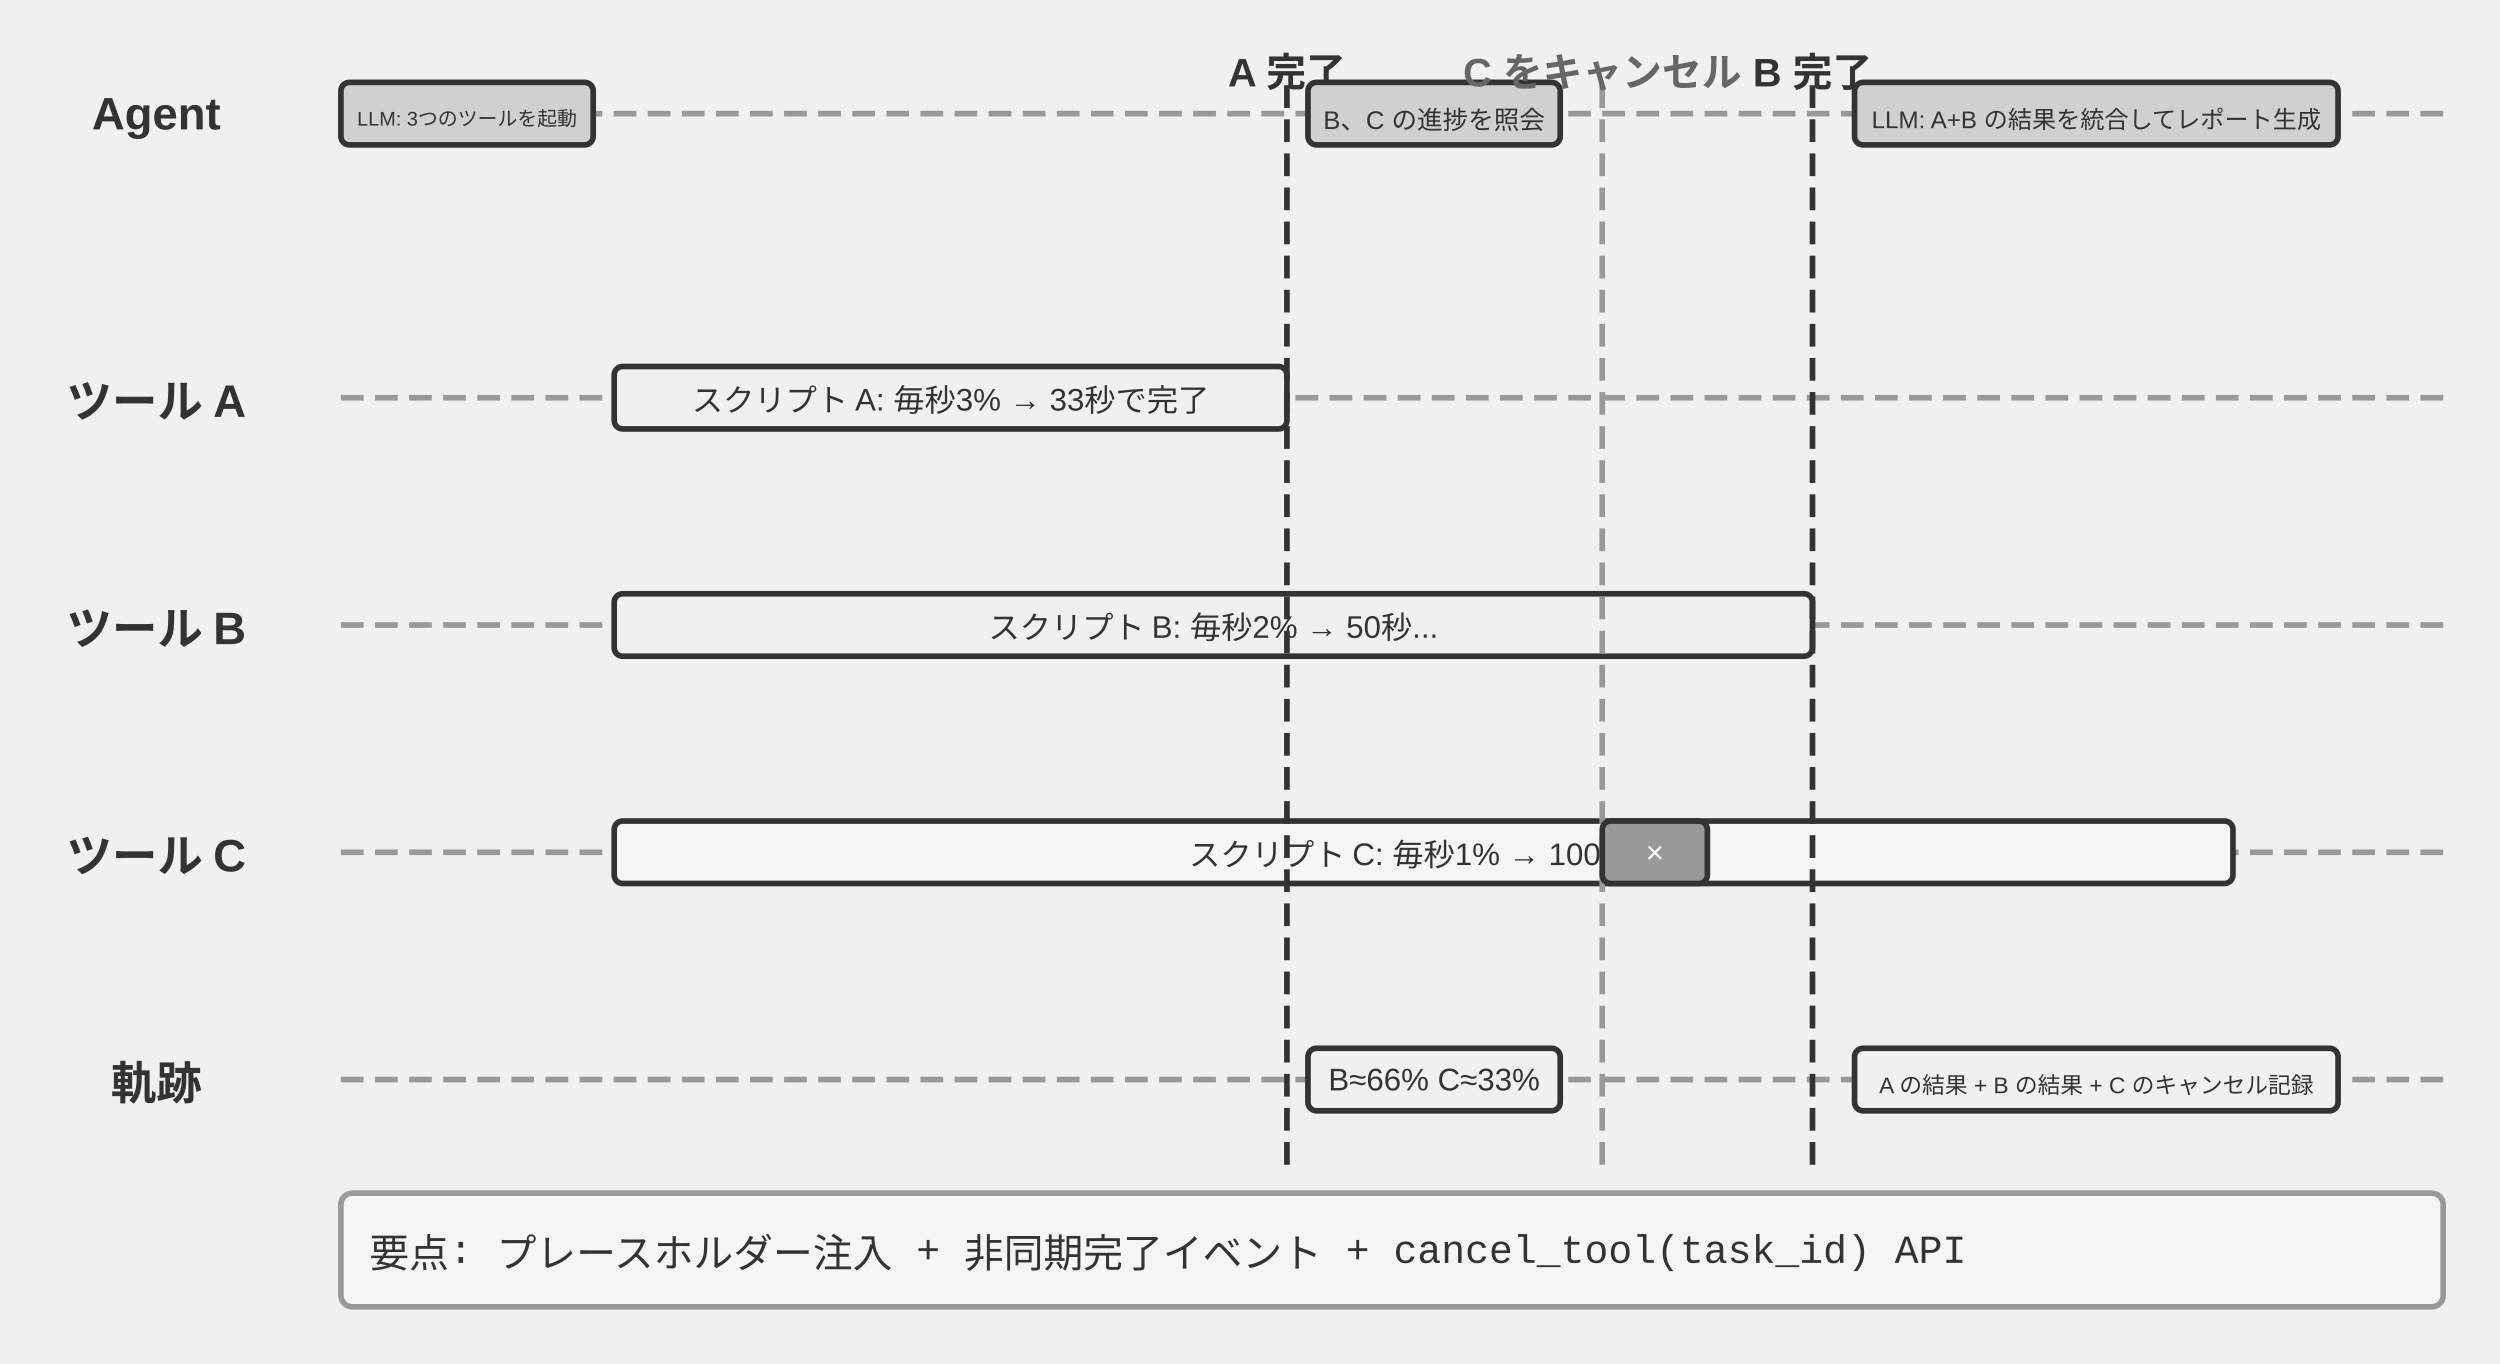
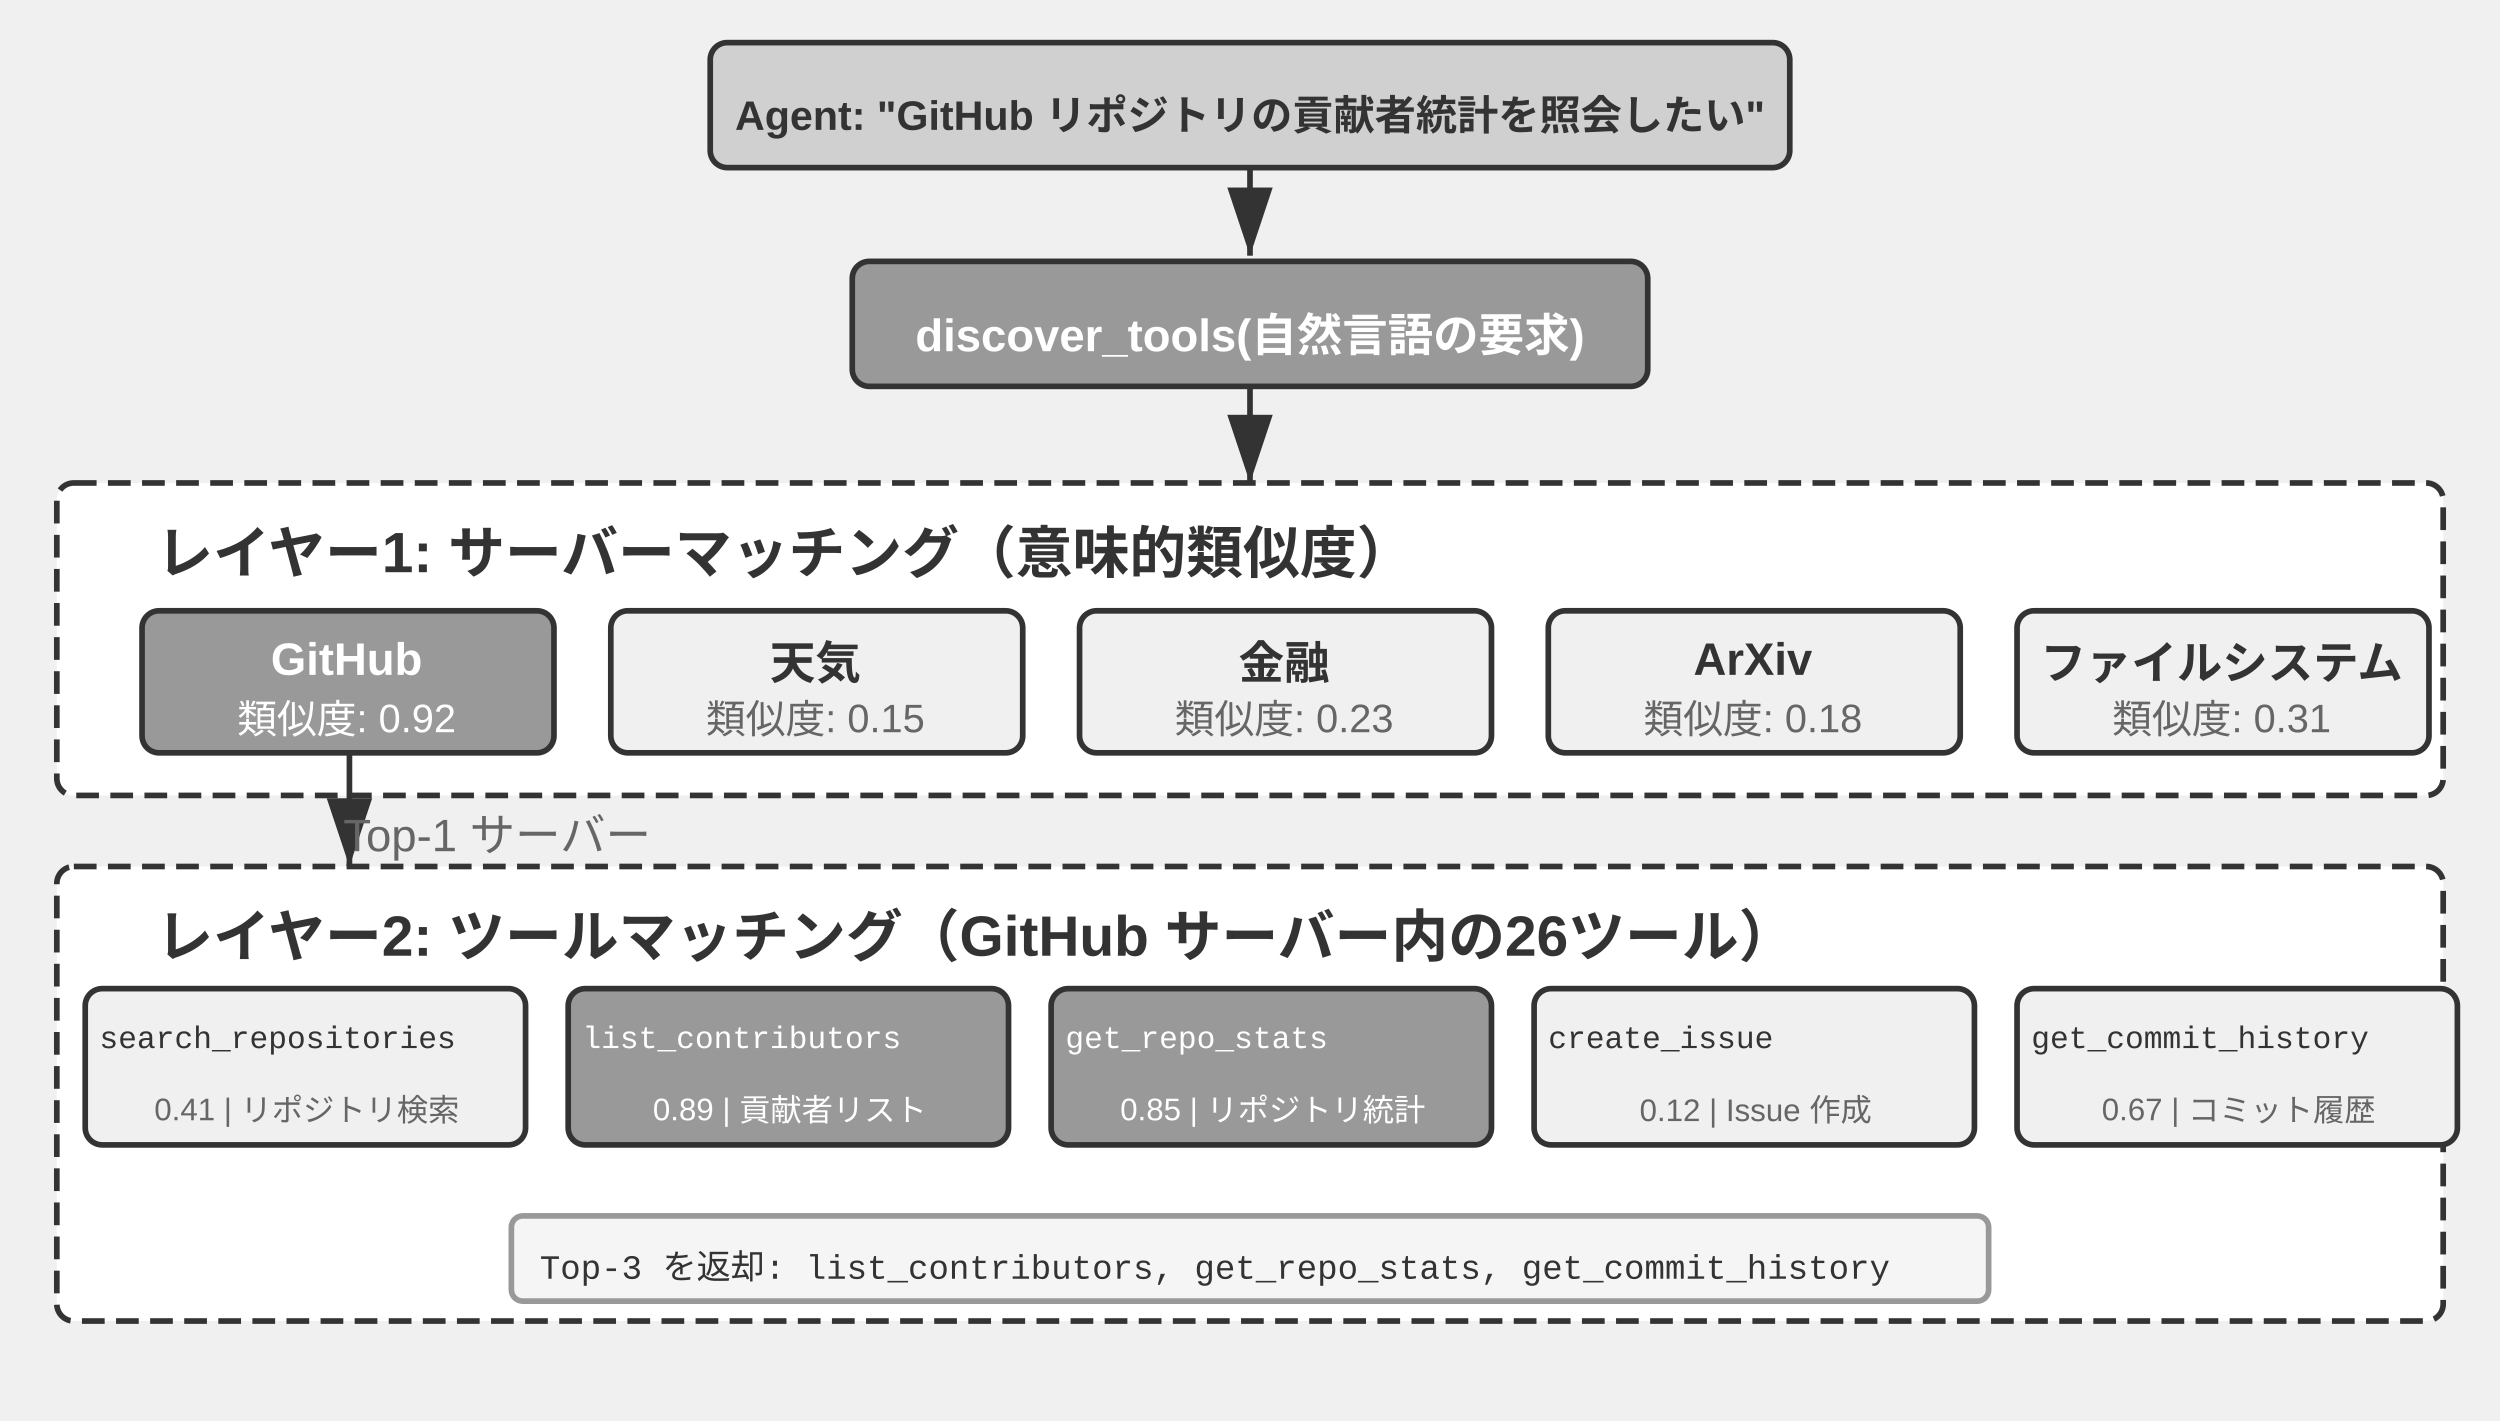
- <svg xmlns="http://www.w3.org/2000/svg" viewBox="0 40 880 480" width="880" height="480" style="background:#ffffff">
+ <svg xmlns="http://www.w3.org/2000/svg" viewBox="0 40 880 500" width="880" height="500" style="background:#ffffff">
  <defs>
    <marker id="ah" markerWidth="12" markerHeight="8" refX="12" refY="4" orient="auto">
      <polygon points="0 0, 12 4, 0 8" fill="#333333" />
    </marker>
    <marker id="ah-light" markerWidth="12" markerHeight="8" refX="12" refY="4" orient="auto">
      <polygon points="0 0, 12 4, 0 8" fill="#999999" />
    </marker>
  </defs>
-   <text x="55" y="80" font-family="Arial, 'Helvetica Neue', Helvetica, 'PingFang SC', 'Microsoft YaHei', sans-serif" font-size="16" fill="#333333" text-anchor="middle" dominant-baseline="central" font-weight="bold">Agent</text>
-   <line x1="120" y1="80" x2="860" y2="80" stroke="#999999" stroke-width="2" stroke-dasharray="8,4" />
-   <text x="55" y="180" font-family="Arial, 'Helvetica Neue', Helvetica, 'PingFang SC', 'Microsoft YaHei', sans-serif" font-size="16" fill="#333333" text-anchor="middle" dominant-baseline="central" font-weight="bold">ツール A</text>
-   <line x1="120" y1="180" x2="860" y2="180" stroke="#999999" stroke-width="2" stroke-dasharray="8,4" />
-   <text x="55" y="260" font-family="Arial, 'Helvetica Neue', Helvetica, 'PingFang SC', 'Microsoft YaHei', sans-serif" font-size="16" fill="#333333" text-anchor="middle" dominant-baseline="central" font-weight="bold">ツール B</text>
-   <line x1="120" y1="260" x2="860" y2="260" stroke="#999999" stroke-width="2" stroke-dasharray="8,4" />
-   <text x="55" y="340" font-family="Arial, 'Helvetica Neue', Helvetica, 'PingFang SC', 'Microsoft YaHei', sans-serif" font-size="16" fill="#333333" text-anchor="middle" dominant-baseline="central" font-weight="bold">ツール C</text>
-   <line x1="120" y1="340" x2="860" y2="340" stroke="#999999" stroke-width="2" stroke-dasharray="8,4" />
-   <text x="55" y="420" font-family="Arial, 'Helvetica Neue', Helvetica, 'PingFang SC', 'Microsoft YaHei', sans-serif" font-size="16" fill="#333333" text-anchor="middle" dominant-baseline="central" font-weight="bold">軌跡</text>
-   <line x1="120" y1="420" x2="860" y2="420" stroke="#999999" stroke-width="2" stroke-dasharray="8,4" />
-   <rect x="120.0" y="69.0" width="88.8" height="22" rx="3" fill="#d0d0d0" stroke="#333333" stroke-width="2" />
-   <text x="164.4" y="80" font-family="Arial, 'Helvetica Neue', Helvetica, 'PingFang SC', 'Microsoft YaHei', sans-serif" font-size="7" fill="#333333" text-anchor="middle" dominant-baseline="central" font-weight="normal">LLM: 3つのツールを起動</text>
-   <rect x="216.2" y="169.0" width="236.8" height="22" rx="3" fill="#f0f0f0" stroke="#333333" stroke-width="2" />
-   <text x="334.6" y="180" font-family="Arial, 'Helvetica Neue', Helvetica, 'PingFang SC', 'Microsoft YaHei', sans-serif" font-size="11" fill="#333333" text-anchor="middle" dominant-baseline="central" font-weight="normal">スクリプト A: 毎秒3% → 33秒で完了</text>
-   <rect x="216.2" y="249.0" width="421.8" height="22" rx="3" fill="#f0f0f0" stroke="#333333" stroke-width="2" />
-   <text x="427.1" y="260" font-family="Arial, 'Helvetica Neue', Helvetica, 'PingFang SC', 'Microsoft YaHei', sans-serif" font-size="11" fill="#333333" text-anchor="middle" dominant-baseline="central" font-weight="normal">スクリプト B: 毎秒2% → 50秒...</text>
-   <rect x="216.2" y="329.0" width="569.8" height="22" rx="3" fill="#f5f5f5" stroke="#333333" stroke-width="2" />
-   <text x="501.1" y="340" font-family="Arial, 'Helvetica Neue', Helvetica, 'PingFang SC', 'Microsoft YaHei', sans-serif" font-size="11" fill="#333333" text-anchor="middle" dominant-baseline="central" font-weight="normal">スクリプト C: 毎秒1% → 100秒...</text>
-   <line x1="453.0" y1="70" x2="453.0" y2="450" stroke="#333333" stroke-width="2" stroke-dasharray="8,4" />
-   <text x="453.0" y="62" font-family="Arial, 'Helvetica Neue', Helvetica, 'PingFang SC', 'Microsoft YaHei', sans-serif" font-size="14" fill="#333333" text-anchor="middle" dominant-baseline="central" font-weight="bold">A 完了</text>
-   <rect x="460.4" y="69.0" width="88.8" height="22" rx="3" fill="#d0d0d0" stroke="#333333" stroke-width="2" />
-   <text x="504.8" y="80" font-family="Arial, 'Helvetica Neue', Helvetica, 'PingFang SC', 'Microsoft YaHei', sans-serif" font-size="9" fill="#333333" text-anchor="middle" dominant-baseline="central" font-weight="normal">B、C の進捗を照会</text>
-   <rect x="460.4" y="409.0" width="88.8" height="22" rx="3" fill="#f0f0f0" stroke="#333333" stroke-width="2" />
-   <text x="504.8" y="420" font-family="Arial, 'Helvetica Neue', Helvetica, 'PingFang SC', 'Microsoft YaHei', sans-serif" font-size="11" fill="#333333" text-anchor="middle" dominant-baseline="central" font-weight="normal">B≈66% C≈33%</text>
-   <line x1="564.0" y1="70" x2="564.0" y2="450" stroke="#999999" stroke-width="2" stroke-dasharray="8,4" />
-   <text x="564.0" y="62" font-family="Arial, 'Helvetica Neue', Helvetica, 'PingFang SC', 'Microsoft YaHei', sans-serif" font-size="14" fill="#666666" text-anchor="middle" dominant-baseline="central" font-weight="bold">C をキャンセル</text>
-   <rect x="564.0" y="329.0" width="37.0" height="22" rx="3" fill="#999999" stroke="#333333" stroke-width="2" />
-   <text x="582.5" y="340" font-family="Arial, 'Helvetica Neue', Helvetica, 'PingFang SC', 'Microsoft YaHei', sans-serif" font-size="11" fill="#ffffff" text-anchor="middle" dominant-baseline="central" font-weight="normal">×</text>
-   <line x1="638.0" y1="70" x2="638.0" y2="450" stroke="#333333" stroke-width="2" stroke-dasharray="8,4" />
-   <text x="638.0" y="62" font-family="Arial, 'Helvetica Neue', Helvetica, 'PingFang SC', 'Microsoft YaHei', sans-serif" font-size="14" fill="#333333" text-anchor="middle" dominant-baseline="central" font-weight="bold">B 完了</text>
-   <rect x="652.8" y="69.0" width="170.2" height="22" rx="3" fill="#d0d0d0" stroke="#333333" stroke-width="2" />
-   <text x="737.9" y="80" font-family="Arial, 'Helvetica Neue', Helvetica, 'PingFang SC', 'Microsoft YaHei', sans-serif" font-size="8.5" fill="#333333" text-anchor="middle" dominant-baseline="central" font-weight="normal">LLM: A+B の結果を統合してレポート生成</text>
-   <rect x="652.8" y="409.0" width="170.2" height="22" rx="3" fill="#f0f0f0" stroke="#333333" stroke-width="2" />
-   <text x="737.9" y="420" font-family="Arial, 'Helvetica Neue', Helvetica, 'PingFang SC', 'Microsoft YaHei', sans-serif" font-size="8" fill="#333333" text-anchor="middle" dominant-baseline="central" font-weight="normal">A の結果 + B の結果 + C のキャンセル記録</text>
-   <rect x="120" y="460" width="740" height="40" rx="4" fill="#f5f5f5" stroke="#999999" stroke-width="2" />
-   <text x="130" y="480" font-family="'Courier New', Courier, monospace" font-size="14" fill="#333333" text-anchor="start" dominant-baseline="central">要点: プレースホルダー注入 + 非同期完了イベント + cancel_tool(task_id) API</text>
+   <rect x="250" y="55" width="380" height="44" rx="6" fill="#d0d0d0" stroke="#333333" stroke-width="2" />
+   <text x="440" y="77" font-family="Arial, 'Helvetica Neue', Helvetica, 'PingFang SC', 'Microsoft YaHei', sans-serif" font-size="14.5" fill="#333333" text-anchor="middle" dominant-baseline="central" font-weight="bold">Agent: "GitHub リポジトリの貢献者統計を照会したい"</text>
+   <line x1="440" y1="99" x2="440" y2="130" stroke="#333333" stroke-width="2" marker-end="url(#ah)" />
+   <rect x="300" y="132" width="280" height="44" rx="6" fill="#999999" stroke="#333333" stroke-width="2" />
+   <text x="440" y="154" font-family="Arial, 'Helvetica Neue', Helvetica, 'PingFang SC', 'Microsoft YaHei', sans-serif" font-size="16" fill="#ffffff" text-anchor="middle" dominant-baseline="central" font-weight="bold">discover_tools(自然言語の要求)</text>
+   <line x1="440" y1="176" x2="440" y2="210" stroke="#333333" stroke-width="2" marker-end="url(#ah)" />
+   <rect x="20" y="210" width="840" height="110" rx="6" fill="#ffffff" stroke="#333333" stroke-width="2" stroke-dasharray="8,4" />
+   <text x="55" y="233" font-family="Arial, 'Helvetica Neue', Helvetica, 'PingFang SC', 'Microsoft YaHei', sans-serif" font-size="20" fill="#333333" text-anchor="start" dominant-baseline="central" font-weight="bold">レイヤー1: サーバーマッチング（意味的類似度）</text>
+   <rect x="50" y="255" width="145" height="50" rx="6" fill="#999999" stroke="#333333" stroke-width="2" />
+   <text x="122" y="272" font-family="Arial, 'Helvetica Neue', Helvetica, 'PingFang SC', 'Microsoft YaHei', sans-serif" font-size="16" fill="#ffffff" text-anchor="middle" dominant-baseline="central" font-weight="bold">GitHub</text>
+   <text x="122" y="292" font-family="Arial, 'Helvetica Neue', Helvetica, 'PingFang SC', 'Microsoft YaHei', sans-serif" font-size="14" fill="#ffffff" text-anchor="middle" dominant-baseline="central" font-weight="normal">類似度: 0.92</text>
+   <rect x="215" y="255" width="145" height="50" rx="6" fill="#f0f0f0" stroke="#333333" stroke-width="2" />
+   <text x="287" y="272" font-family="Arial, 'Helvetica Neue', Helvetica, 'PingFang SC', 'Microsoft YaHei', sans-serif" font-size="16" fill="#333333" text-anchor="middle" dominant-baseline="central" font-weight="bold">天気</text>
+   <text x="287" y="292" font-family="Arial, 'Helvetica Neue', Helvetica, 'PingFang SC', 'Microsoft YaHei', sans-serif" font-size="14" fill="#666666" text-anchor="middle" dominant-baseline="central" font-weight="normal">類似度: 0.15</text>
+   <rect x="380" y="255" width="145" height="50" rx="6" fill="#f0f0f0" stroke="#333333" stroke-width="2" />
+   <text x="452" y="272" font-family="Arial, 'Helvetica Neue', Helvetica, 'PingFang SC', 'Microsoft YaHei', sans-serif" font-size="16" fill="#333333" text-anchor="middle" dominant-baseline="central" font-weight="bold">金融</text>
+   <text x="452" y="292" font-family="Arial, 'Helvetica Neue', Helvetica, 'PingFang SC', 'Microsoft YaHei', sans-serif" font-size="14" fill="#666666" text-anchor="middle" dominant-baseline="central" font-weight="normal">類似度: 0.23</text>
+   <rect x="545" y="255" width="145" height="50" rx="6" fill="#f0f0f0" stroke="#333333" stroke-width="2" />
+   <text x="617" y="272" font-family="Arial, 'Helvetica Neue', Helvetica, 'PingFang SC', 'Microsoft YaHei', sans-serif" font-size="16" fill="#333333" text-anchor="middle" dominant-baseline="central" font-weight="bold">ArXiv</text>
+   <text x="617" y="292" font-family="Arial, 'Helvetica Neue', Helvetica, 'PingFang SC', 'Microsoft YaHei', sans-serif" font-size="14" fill="#666666" text-anchor="middle" dominant-baseline="central" font-weight="normal">類似度: 0.18</text>
+   <rect x="710" y="255" width="145" height="50" rx="6" fill="#f0f0f0" stroke="#333333" stroke-width="2" />
+   <text x="782" y="272" font-family="Arial, 'Helvetica Neue', Helvetica, 'PingFang SC', 'Microsoft YaHei', sans-serif" font-size="16" fill="#333333" text-anchor="middle" dominant-baseline="central" font-weight="bold">ファイルシステム</text>
+   <text x="782" y="292" font-family="Arial, 'Helvetica Neue', Helvetica, 'PingFang SC', 'Microsoft YaHei', sans-serif" font-size="14" fill="#666666" text-anchor="middle" dominant-baseline="central" font-weight="normal">類似度: 0.31</text>
+   <line x1="123" y1="305" x2="123" y2="345" stroke="#333333" stroke-width="2" marker-end="url(#ah)" />
+   <text x="175" y="330" font-family="Arial, 'Helvetica Neue', Helvetica, 'PingFang SC', 'Microsoft YaHei', sans-serif" font-size="16" fill="#666666" text-anchor="middle" dominant-baseline="central" font-weight="normal">Top-1 サーバー</text>
+   <rect x="20" y="345" width="840" height="160" rx="6" fill="#ffffff" stroke="#333333" stroke-width="2" stroke-dasharray="8,4" />
+   <text x="55" y="368" font-family="Arial, 'Helvetica Neue', Helvetica, 'PingFang SC', 'Microsoft YaHei', sans-serif" font-size="20" fill="#333333" text-anchor="start" dominant-baseline="central" font-weight="bold">レイヤー2: ツールマッチング（GitHub サーバー内の26ツール）</text>
+   <rect x="30" y="388" width="155" height="55" rx="6" fill="#f0f0f0" stroke="#333333" stroke-width="2" />
+   <text x="35" y="406" font-family="'Courier New', Courier, monospace" font-size="11" fill="#333333" text-anchor="start" dominant-baseline="central">search_repositories</text>
+   <text x="108" y="428" font-family="Arial, 'Helvetica Neue', Helvetica, 'PingFang SC', 'Microsoft YaHei', sans-serif" font-size="11" fill="#666666" text-anchor="middle" dominant-baseline="central" font-weight="normal">0.41 | リポジトリ検索</text>
+   <rect x="200" y="388" width="155" height="55" rx="6" fill="#999999" stroke="#333333" stroke-width="2" />
+   <text x="205" y="406" font-family="'Courier New', Courier, monospace" font-size="11" fill="#ffffff" text-anchor="start" dominant-baseline="central">list_contributors</text>
+   <text x="278" y="428" font-family="Arial, 'Helvetica Neue', Helvetica, 'PingFang SC', 'Microsoft YaHei', sans-serif" font-size="11" fill="#ffffff" text-anchor="middle" dominant-baseline="central" font-weight="normal">0.89 | 貢献者リスト</text>
+   <rect x="370" y="388" width="155" height="55" rx="6" fill="#999999" stroke="#333333" stroke-width="2" />
+   <text x="375" y="406" font-family="'Courier New', Courier, monospace" font-size="11" fill="#ffffff" text-anchor="start" dominant-baseline="central">get_repo_stats</text>
+   <text x="448" y="428" font-family="Arial, 'Helvetica Neue', Helvetica, 'PingFang SC', 'Microsoft YaHei', sans-serif" font-size="11" fill="#ffffff" text-anchor="middle" dominant-baseline="central" font-weight="normal">0.85 | リポジトリ統計</text>
+   <rect x="540" y="388" width="155" height="55" rx="6" fill="#f0f0f0" stroke="#333333" stroke-width="2" />
+   <text x="545" y="406" font-family="'Courier New', Courier, monospace" font-size="11" fill="#333333" text-anchor="start" dominant-baseline="central">create_issue</text>
+   <text x="618" y="428" font-family="Arial, 'Helvetica Neue', Helvetica, 'PingFang SC', 'Microsoft YaHei', sans-serif" font-size="11" fill="#666666" text-anchor="middle" dominant-baseline="central" font-weight="normal">0.12 | Issue 作成</text>
+   <rect x="710" y="388" width="155" height="55" rx="6" fill="#f0f0f0" stroke="#333333" stroke-width="2" />
+   <text x="715" y="406" font-family="'Courier New', Courier, monospace" font-size="11" fill="#333333" text-anchor="start" dominant-baseline="central">get_commit_history</text>
+   <text x="788" y="428" font-family="Arial, 'Helvetica Neue', Helvetica, 'PingFang SC', 'Microsoft YaHei', sans-serif" font-size="11" fill="#666666" text-anchor="middle" dominant-baseline="central" font-weight="normal">0.67 | コミット履歴</text>
+   <rect x="180" y="468" width="520" height="30" rx="4" fill="#f5f5f5" stroke="#999999" stroke-width="2" />
+   <text x="190" y="483" font-family="'Courier New', Courier, monospace" font-size="12" fill="#333333" text-anchor="start" dominant-baseline="central">Top-3 を返却: list_contributors, get_repo_stats, get_commit_history</text>
</svg>
